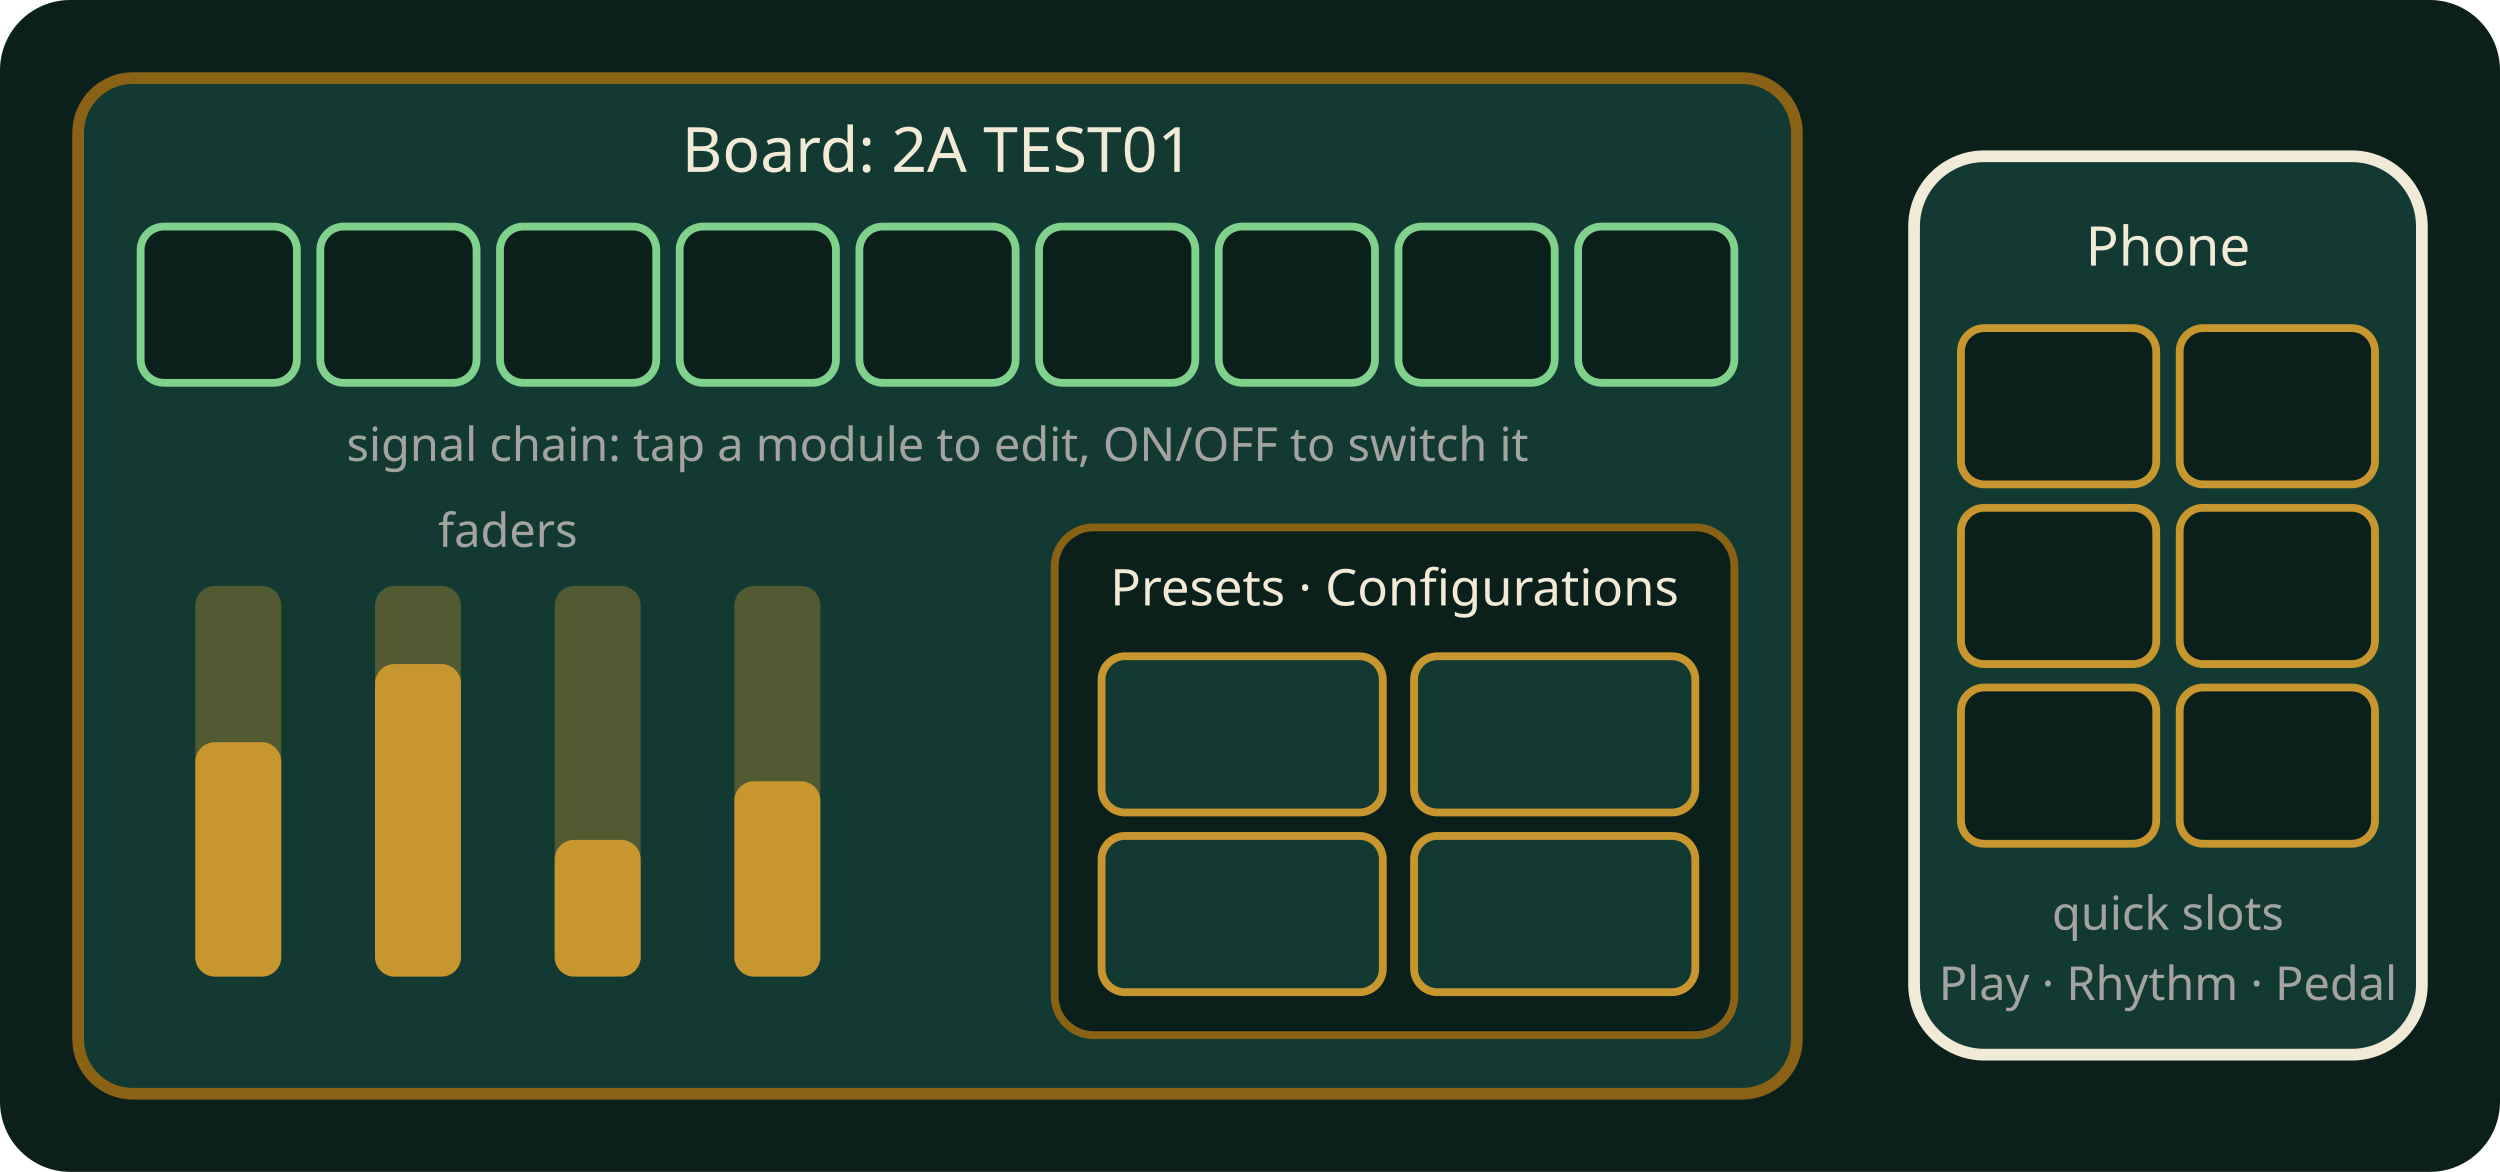
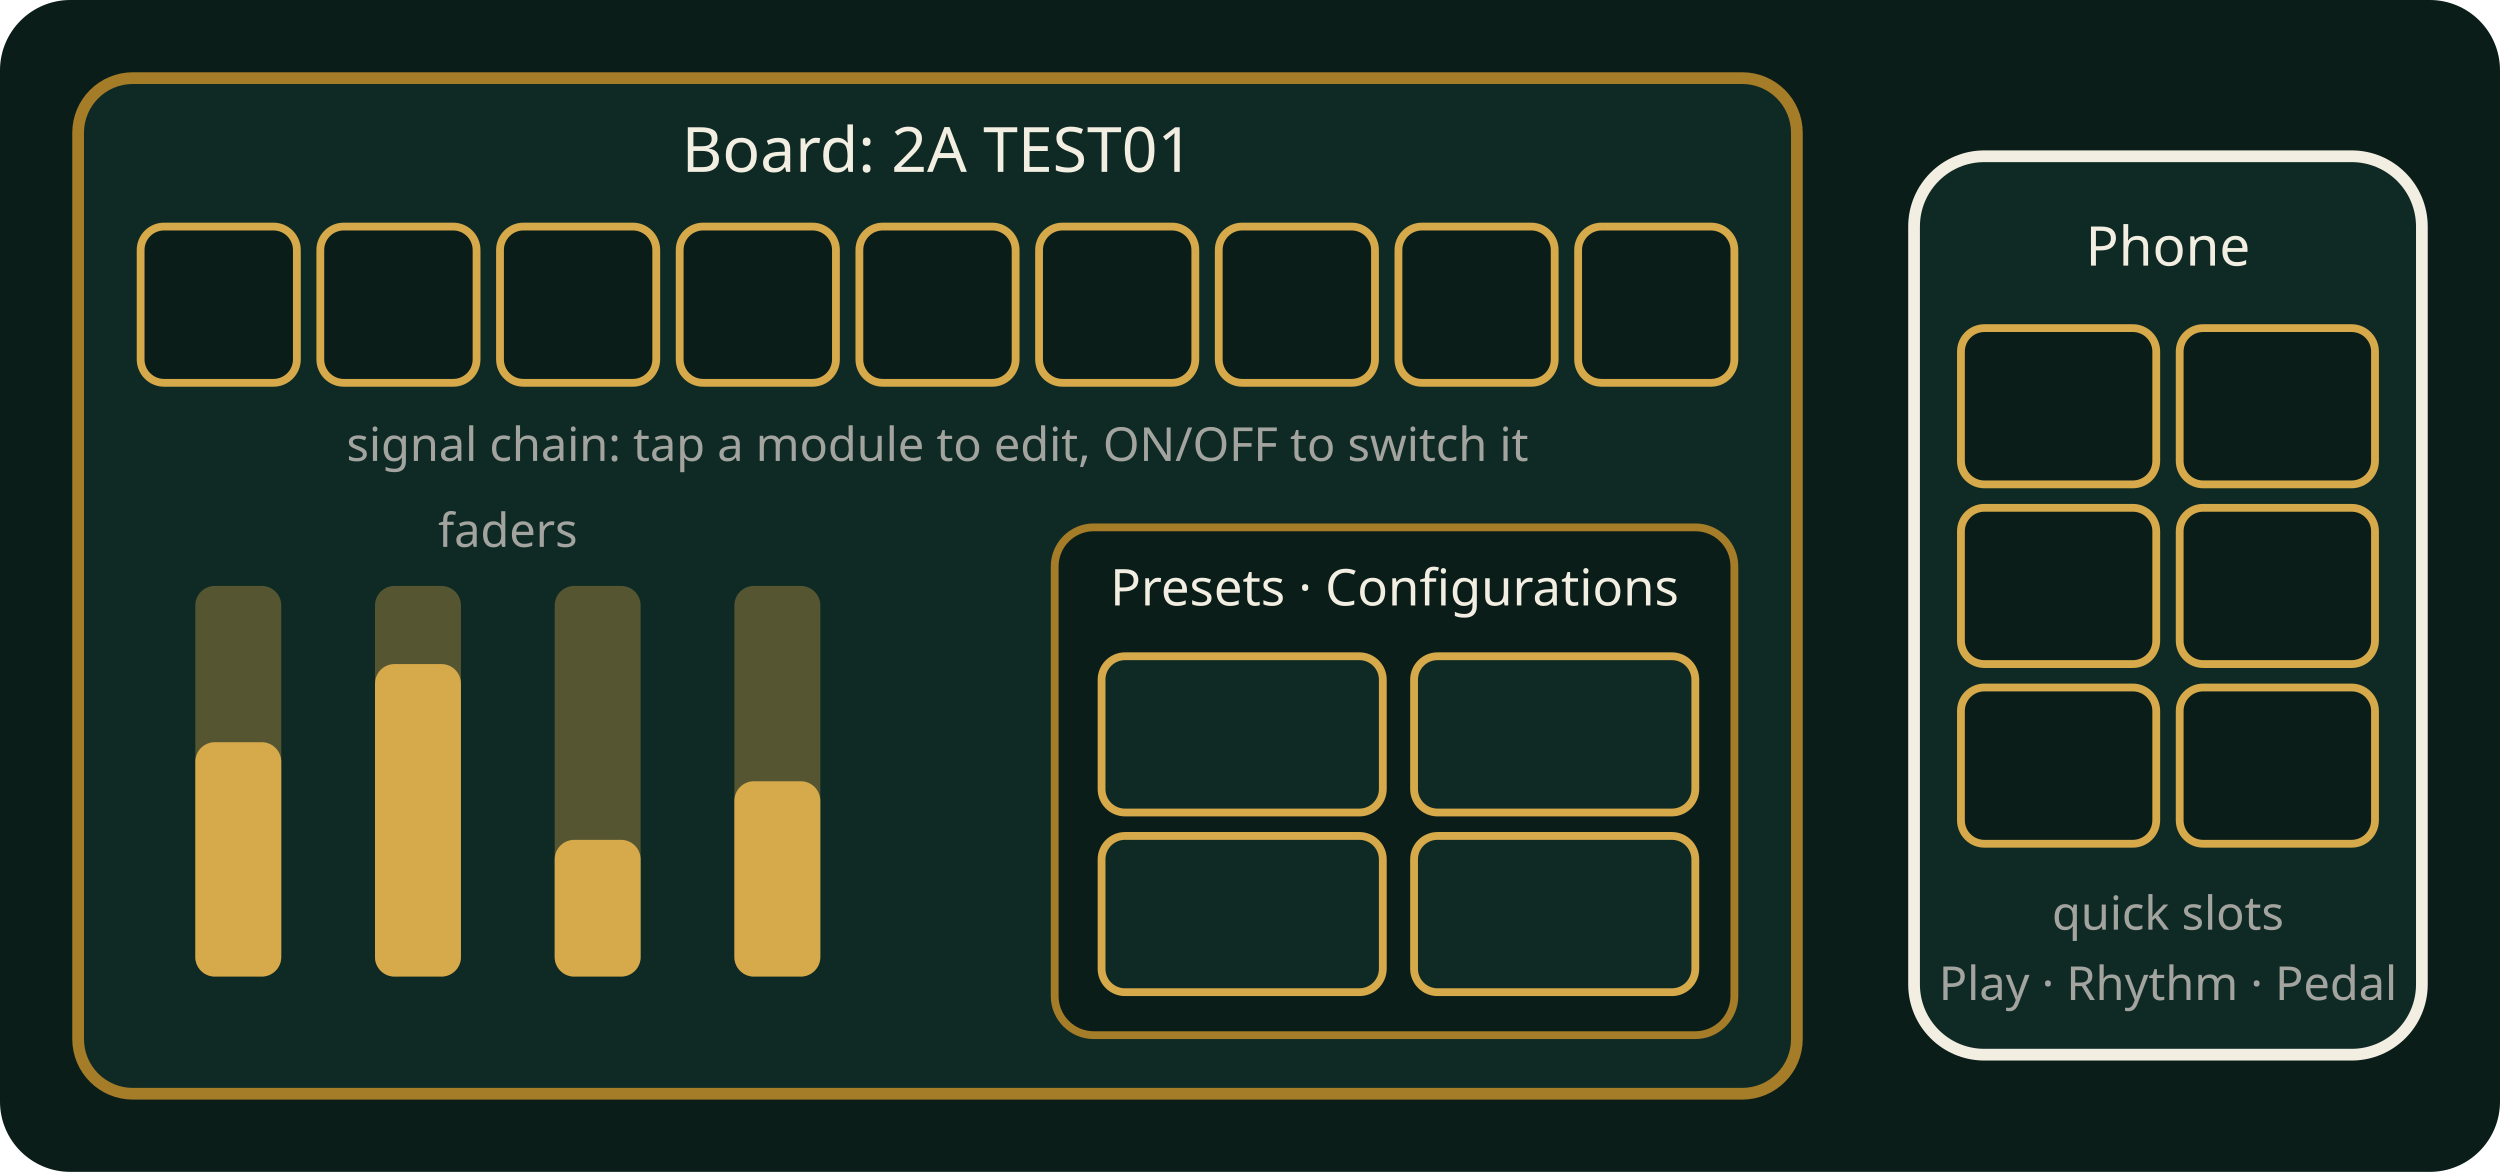
<svg xmlns="http://www.w3.org/2000/svg" viewBox="0 0 640 300" width="640" height="300" role="img" aria-label="The board shows the signal chain, the editor and the presets; the phone shows quick slots">
-   <rect x="0" y="0" width="640" height="300" rx="18" fill="#0b1f1b" />
-   <rect x="20" y="20" width="440" height="260" rx="14" fill="#123a32" stroke="#8a6216" stroke-width="3" />
-   <text x="240" y="44" fill="#f1ead6" font-family="system-ui, sans-serif" font-size="16" text-anchor="middle">Board: 2A TEST01</text>
-   <g fill="#0b1f1b" stroke="#7fd18b" stroke-width="2">
+   <rect x="0" y="0" width="640" height="300" rx="18" fill="#0a1d19" />
+   <rect x="20" y="20" width="440" height="260" rx="14" fill="#0f2a24" stroke="#a57c28" stroke-width="3" />
+   <text x="240" y="44" fill="#f3eee2" font-family="system-ui, sans-serif" font-size="16" text-anchor="middle">Board: 2A TEST01</text>
+   <g fill="#0a1d19" stroke="#d6a94a" stroke-width="2">
    <rect x="36" y="58" width="40" height="40" rx="6" />
    <rect x="82" y="58" width="40" height="40" rx="6" />
    <rect x="128" y="58" width="40" height="40" rx="6" />
    <rect x="174" y="58" width="40" height="40" rx="6" />
    <rect x="220" y="58" width="40" height="40" rx="6" />
    <rect x="266" y="58" width="40" height="40" rx="6" />
    <rect x="312" y="58" width="40" height="40" rx="6" />
    <rect x="358" y="58" width="40" height="40" rx="6" />
    <rect x="404" y="58" width="40" height="40" rx="6" />
  </g>
  <text x="240" y="118" fill="#a3a4a0" font-family="system-ui, sans-serif" font-size="12" text-anchor="middle">signal chain: tap a module to edit, ON/OFF to switch it</text>
-   <g fill="#c8962f">
+   <g fill="#d6a94a">
    <rect x="50" y="150" width="22" height="100" rx="5" opacity="0.35" />
    <rect x="50" y="190" width="22" height="60" rx="5" />
    <rect x="96" y="150" width="22" height="100" rx="5" opacity="0.35" />
    <rect x="96" y="170" width="22" height="80" rx="5" />
    <rect x="142" y="150" width="22" height="100" rx="5" opacity="0.35" />
    <rect x="142" y="215" width="22" height="35" rx="5" />
    <rect x="188" y="150" width="22" height="100" rx="5" opacity="0.35" />
    <rect x="188" y="200" width="22" height="50" rx="5" />
  </g>
  <text x="130" y="140" fill="#a3a4a0" font-family="system-ui, sans-serif" font-size="12" text-anchor="middle">faders</text>
-   <rect x="270" y="135" width="174" height="130" rx="10" fill="#0b1f1b" stroke="#8a6216" stroke-width="2" />
-   <text x="357" y="155" fill="#f1ead6" font-family="system-ui, sans-serif" font-size="13" text-anchor="middle">Presets · Configurations</text>
-   <g fill="#123a32" stroke="#c8962f" stroke-width="2">
+   <rect x="270" y="135" width="174" height="130" rx="10" fill="#0a1d19" stroke="#a57c28" stroke-width="2" />
+   <text x="357" y="155" fill="#f3eee2" font-family="system-ui, sans-serif" font-size="13" text-anchor="middle">Presets · Configurations</text>
+   <g fill="#0f2a24" stroke="#d6a94a" stroke-width="2">
    <rect x="282" y="168" width="72" height="40" rx="6" />
    <rect x="362" y="168" width="72" height="40" rx="6" />
    <rect x="282" y="214" width="72" height="40" rx="6" />
    <rect x="362" y="214" width="72" height="40" rx="6" />
  </g>
-   <rect x="490" y="40" width="130" height="230" rx="18" fill="#123a32" stroke="#f1ead6" stroke-width="3" />
-   <text x="555" y="68" fill="#f1ead6" font-family="system-ui, sans-serif" font-size="14" text-anchor="middle">Phone</text>
-   <g fill="#0b1f1b" stroke="#c8962f" stroke-width="2">
+   <rect x="490" y="40" width="130" height="230" rx="18" fill="#0f2a24" stroke="#f3eee2" stroke-width="3" />
+   <text x="555" y="68" fill="#f3eee2" font-family="system-ui, sans-serif" font-size="14" text-anchor="middle">Phone</text>
+   <g fill="#0a1d19" stroke="#d6a94a" stroke-width="2">
    <rect x="502" y="84" width="50" height="40" rx="6" />
    <rect x="558" y="84" width="50" height="40" rx="6" />
    <rect x="502" y="130" width="50" height="40" rx="6" />
    <rect x="558" y="130" width="50" height="40" rx="6" />
    <rect x="502" y="176" width="50" height="40" rx="6" />
    <rect x="558" y="176" width="50" height="40" rx="6" />
  </g>
  <text x="555" y="238" fill="#a3a4a0" font-family="system-ui, sans-serif" font-size="12" text-anchor="middle">quick slots</text>
  <text x="555" y="256" fill="#a3a4a0" font-family="system-ui, sans-serif" font-size="12" text-anchor="middle">Play · Rhythm · Pedal</text>
</svg>
